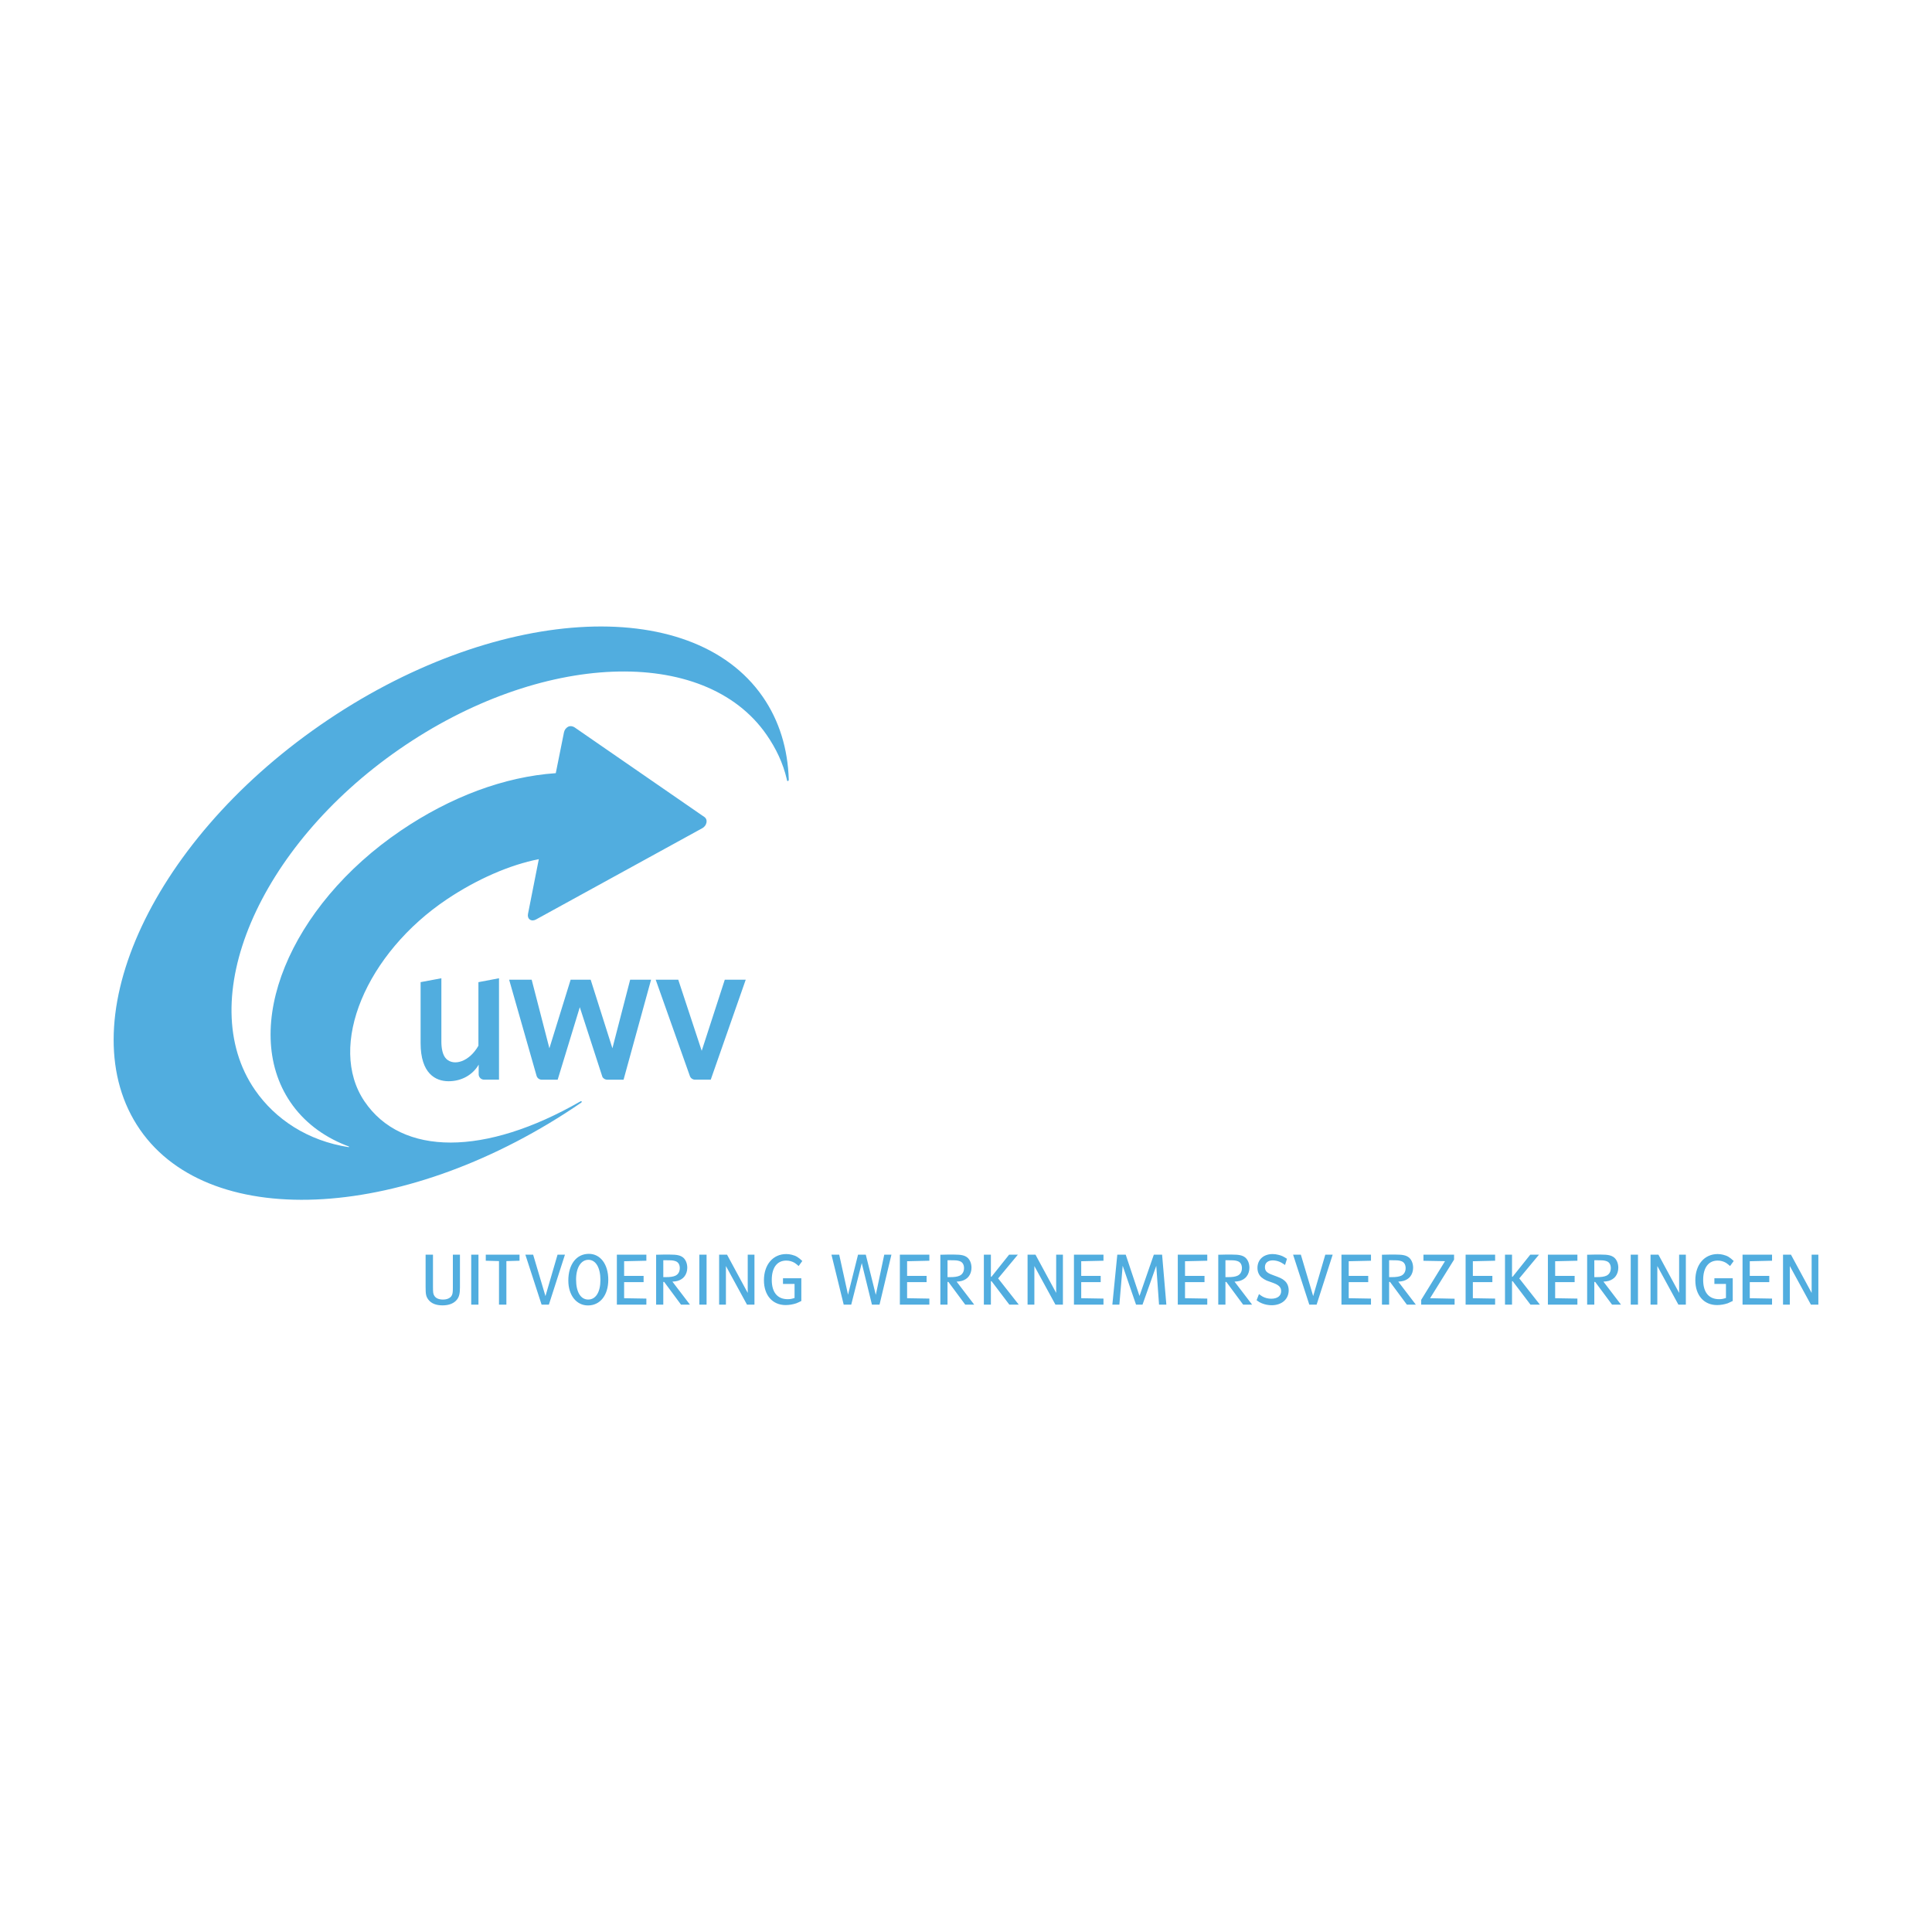
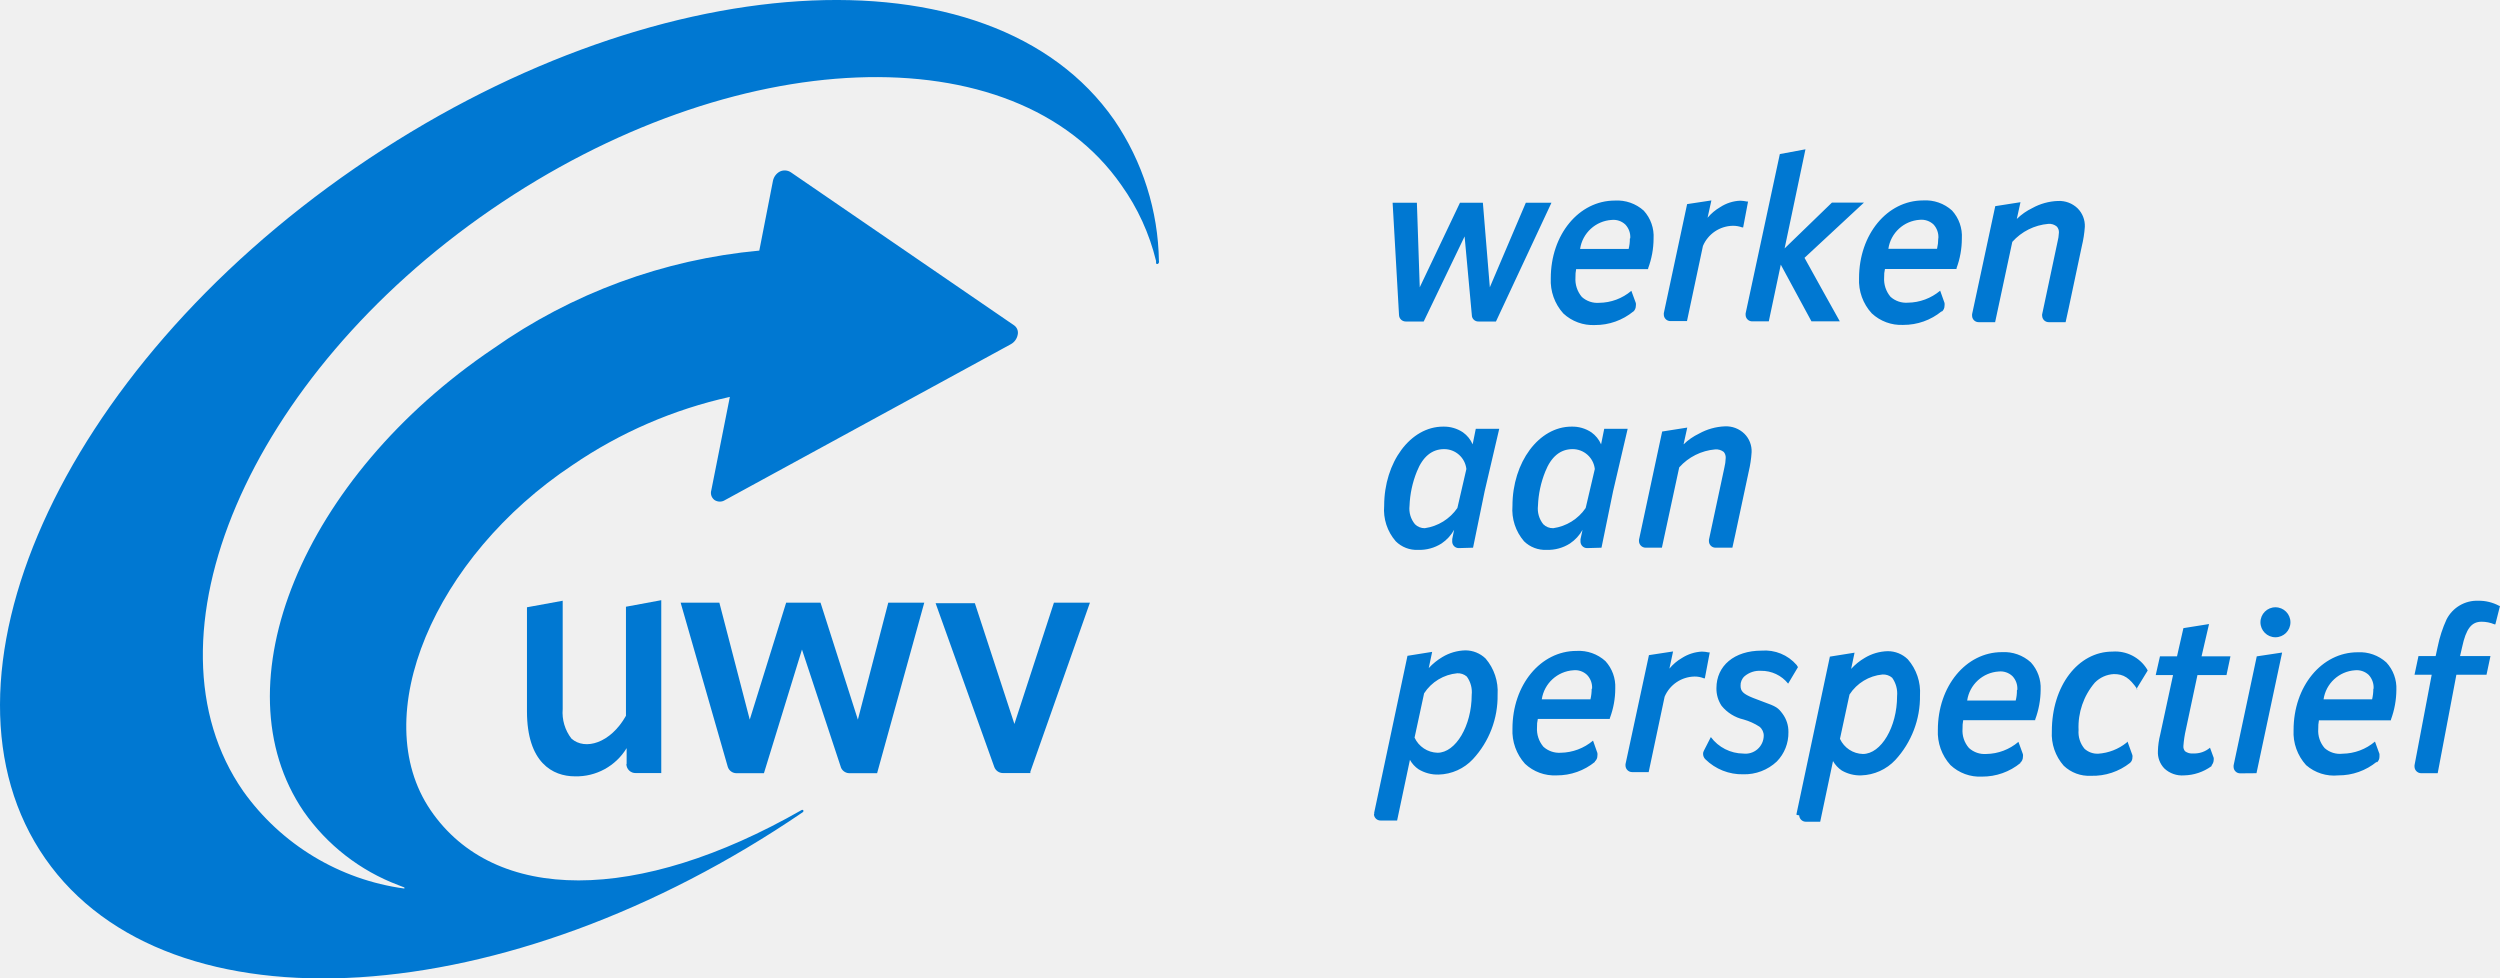
- <svg xmlns="http://www.w3.org/2000/svg" width="2500" height="2500" viewBox="0 0 192.756 192.756">
-   <g fill-rule="evenodd" clip-rule="evenodd">
-     <path fill="#fff" d="M0 0h192.756v192.756H0V0z" />
-     <path d="M78.696 77.776c-.096-3.051-.936-5.86-2.596-8.259-7.175-10.358-26.935-9.095-44.136 2.819-17.202 11.914-25.165 30.02-17.991 40.377 7.141 10.312 26.878 9.057 44.028-2.711.088-.09.025-.176-.083-.121-9.523 5.475-17.835 5.49-21.552.004-3.753-5.535.197-14.799 8.248-20.181 2.983-1.994 6.274-3.428 9.143-3.985l-1.078 5.458c-.049.225.014.451.186.569.178.122.419.106.627-.017l16.593-9.109a.83.83 0 0 0 .4-.548c.048-.236-.033-.44-.192-.549l-12.98-8.962c-.158-.104-.429-.166-.642-.049a.818.818 0 0 0-.403.555l-.818 4.072c-5.134.354-10.483 2.356-15.458 5.729-11.112 7.53-16.056 19.659-11.031 27.075 1.332 1.965 3.233 3.404 5.512 4.314.344.139.344.129.344.129l-.008.068c-4.105-.629-7.342-2.781-9.362-5.697-6.2-8.949.307-24.25 14.387-34 14.079-9.753 30.444-10.404 36.645-1.452.95 1.373 1.642 2.823 2.02 4.44.008.039.015.076.025.115.024.106.172.09.172-.084z" fill="#51addf" />
-     <path d="M47.758 107.178v-.959c-.597 1.025-1.706 1.656-3.003 1.656s-2.791-.764-2.791-3.805v-6.082l2.072-.387v6.332c0 .566.094 1.346.51 1.73.764.709 2.273.27 3.186-1.33V97.99l2.054-.389v10.117H48.3a.538.538 0 0 1-.542-.54zM70.01 104.84l2.302-7.094h2.089l-3.489 9.971h-.085l-1.482.002a.546.546 0 0 1-.519-.373l-3.406-9.6h2.25l2.34 7.094zM57.847 100.488l-2.208 7.234h-1.584a.541.541 0 0 1-.516-.369l-2.742-9.607h2.248l1.768 6.842 2.119-6.842h1.999l2.169 6.842 1.771-6.842h2.087l-2.745 9.977h-1.611c-.246 0-.455-.152-.51-.312l-2.245-6.923zM43.198 125.18v3.135c0 .648.015.783.142.977.149.238.455.365.849.365.396 0 .695-.127.851-.35.111-.172.142-.344.142-.791v-3.336h.707v3.256c0 .617-.075.93-.283 1.205-.29.389-.797.596-1.453.596-.654 0-1.133-.193-1.421-.58-.225-.305-.269-.521-.269-1.244v-3.232h.735v-.001zM47.014 125.18h.723v4.984h-.723v-4.984zM49.785 125.82l-1.319-.037v-.603h3.367v.603l-1.311.037v4.342h-.737v-4.342zM52.416 125.18h.776l1.228 4.132 1.206-4.132h.739l-1.603 4.982h-.728l-1.618-4.982zM58.75 125.096c1.154 0 1.938 1.043 1.938 2.586s-.812 2.562-2.027 2.562c-1.154 0-1.959-1.02-1.959-2.48-.001-1.618.81-2.668 2.048-2.668zm-.066 4.56c.759 0 1.22-.744 1.22-1.951 0-1.23-.461-2.014-1.198-2.014-.738 0-1.23.775-1.23 1.961-.001 1.252.454 2.004 1.208 2.004zM61.545 125.18h2.943v.603l-2.219.051v1.461h1.943v.625h-1.943v1.603l2.219.038v.601h-2.943v-4.982zM65.462 125.186l.693-.016h.685c.693 0 1.036.074 1.312.291.261.217.417.598.417 1.021 0 .334-.105.648-.284.873a1.093 1.093 0 0 1-.298.268c-.269.162-.446.215-.9.246l1.749 2.293h-.893l-1.677-2.264h-.09v2.264h-.714v-4.976zm.953 2.234c.455 0 .746-.043.962-.141.282-.125.446-.402.446-.76 0-.342-.148-.588-.409-.686a1.423 1.423 0 0 0-.365-.082c-.201-.016-.306-.016-.767-.016h-.105v1.684h.238v.001zM69.772 125.18h.723v4.984h-.723v-4.984zM71.748 125.18h.789l2.064 3.814v-3.814h.671v4.982h-.745l-2.102-3.85v3.85h-.677v-4.982zM78.117 127.531h1.832v2.268a6.508 6.508 0 0 1-.498.23 3.429 3.429 0 0 1-1.066.178c-1.312 0-2.167-.975-2.167-2.475 0-1.555.901-2.615 2.226-2.615.188 0 .367.025.544.068.433.111.643.232 1.058.625l-.365.502a3.635 3.635 0 0 0-.394-.314 1.64 1.64 0 0 0-.843-.23c-.916 0-1.445.707-1.445 1.928 0 1.238.566 1.924 1.587 1.924.247 0 .374-.023.687-.119v-1.402h-1.154v-.568h-.002zM82.955 125.18h.773l.879 3.994.999-3.994h.775l.998 4.008.842-4.008h.716l-1.186 4.982h-.758l-1.015-4.141-1.05 4.141h-.752l-1.221-4.982zM89.78 125.18h2.942v.603l-2.221.051v1.461h1.946v.625h-1.946v1.603l2.221.038v.601H89.78v-4.982zM93.819 125.186l.693-.016h.687c.691 0 1.034.074 1.31.291.262.217.417.598.417 1.021 0 .334-.104.648-.283.873a1.098 1.098 0 0 1-.299.268c-.268.162-.447.215-.901.246l1.752 2.293H96.3l-1.677-2.264h-.089v2.264h-.715v-4.976zm.954 2.234c.455 0 .745-.043.961-.141.282-.125.448-.402.448-.76 0-.342-.15-.588-.41-.686a1.414 1.414 0 0 0-.365-.082c-.201-.016-.306-.016-.768-.016h-.104v1.684h.238v.001zM98.16 125.18h.701v2.203h.059l1.758-2.203h.873l-1.967 2.367 2.057 2.615h-.94l-1.773-2.338h-.067v2.338h-.701v-4.982zM102.521 125.18h.79l2.064 3.814v-3.814h.672v4.982h-.746l-2.102-3.85v3.85h-.678v-4.982zM107.148 125.18h2.946v.603l-2.221.051v1.461h1.943v.625h-1.943v1.603l2.221.038v.601h-2.946v-4.982zM111.473 125.18h.841l1.374 4.119 1.429-4.119h.826l.424 4.982h-.73l-.276-3.873-1.371 3.873h-.648l-1.332-3.881-.33 3.881h-.7l.493-4.982zM117.508 125.18h2.941v.603l-2.219.051v1.461h1.944v.625h-1.944v1.603l2.219.038v.601h-2.941v-4.982zM121.547 125.186l.695-.016h.684c.693 0 1.037.074 1.312.291.26.217.416.598.416 1.021 0 .334-.104.648-.283.873-.074.102-.18.191-.297.268-.27.162-.449.215-.904.246l1.752 2.293h-.895l-1.674-2.264h-.09v2.264h-.717v-4.976h.001zm.953 2.234c.455 0 .746-.043.961-.141.285-.125.447-.402.447-.76 0-.342-.146-.588-.408-.686a1.414 1.414 0 0 0-.365-.082c-.201-.016-.305-.016-.768-.016h-.104v1.684h.237v.001zM125.607 129.111c.135.105.254.18.35.24.246.141.559.223.871.223.621 0 .992-.283.992-.752 0-.387-.217-.611-.797-.826-.336-.121-.545-.201-.641-.232a2.088 2.088 0 0 1-.521-.32c-.262-.225-.404-.559-.404-.945 0-.826.604-1.381 1.514-1.381.188 0 .381.025.574.076.312.074.477.148.857.395l-.193.619a4.445 4.445 0 0 0-.404-.254 1.834 1.834 0 0 0-.811-.207c-.492 0-.791.252-.791.662 0 .396.18.582.775.797.752.275.908.342 1.162.551.283.23.432.574.432.984 0 .879-.686 1.482-1.697 1.482-.344 0-.678-.068-.984-.193-.201-.082-.297-.143-.521-.305l.237-.614zM129.012 125.18h.775l1.229 4.132 1.209-4.132h.736l-1.602 4.982h-.73l-1.617-4.982zM133.838 125.18h2.945v.603l-2.221.051v1.461h1.946v.625h-1.946v1.603l2.221.038v.601h-2.945v-4.982zM137.879 125.186l.693-.016h.686c.691 0 1.035.074 1.311.291.262.217.418.598.418 1.021 0 .334-.105.648-.283.873a1.055 1.055 0 0 1-.299.268c-.268.162-.445.215-.9.246l1.752 2.293h-.895l-1.678-2.264h-.09v2.264h-.715v-4.976zm.955 2.234c.453 0 .744-.043.961-.141.281-.125.445-.402.445-.76 0-.342-.148-.588-.41-.686a1.398 1.398 0 0 0-.363-.082c-.201-.016-.307-.016-.77-.016h-.104v1.684h.241v.001zM141.793 129.686l2.377-3.86-2.152-.037v-.609h3.054v.492l-2.392 3.851 2.445.051v.588h-3.332v-.476zM146.225 125.18h2.943v.603l-2.221.051v1.461h1.946v.625h-1.946v1.603l2.221.038v.601h-2.943v-4.982zM150.154 125.18h.701v2.203h.059l1.76-2.203h.871l-1.967 2.367 2.057 2.615h-.94l-1.773-2.338h-.067v2.338h-.701v-4.982zM154.434 125.18h2.943v.603l-2.219.051v1.461h1.944v.625h-1.944v1.603l2.219.038v.601h-2.943v-4.982zM158.35 125.186l.693-.016h.686c.693 0 1.035.074 1.311.291.262.217.418.598.418 1.021 0 .334-.105.648-.283.873-.074.102-.18.191-.299.268-.268.162-.447.215-.9.246l1.75 2.293h-.893l-1.68-2.264h-.088v2.264h-.715v-4.976zm.953 2.234c.455 0 .746-.043.963-.141.283-.125.445-.402.445-.76 0-.342-.148-.588-.408-.686a1.429 1.429 0 0 0-.367-.082c-.199-.016-.305-.016-.766-.016h-.105v1.684h.238v.001zM162.697 125.18h.725v4.984h-.725v-4.984zM164.674 125.18h.789l2.064 3.814v-3.814h.67v4.982h-.744l-2.101-3.85v3.85h-.678v-4.982zM171.043 127.531h1.832v2.268a6.693 6.693 0 0 1-.498.23 3.429 3.429 0 0 1-1.066.178c-1.312 0-2.168-.975-2.168-2.475 0-1.555.9-2.615 2.229-2.615.184 0 .363.025.543.068.432.111.641.232 1.059.625l-.367.502a3.542 3.542 0 0 0-.393-.314 1.65 1.65 0 0 0-.842-.23c-.916 0-1.447.707-1.447 1.928 0 1.238.566 1.924 1.588 1.924.246 0 .373-.023.686-.119v-1.402h-1.154v-.568h-.002zM173.854 125.18h2.943v.603l-2.221.051v1.461h1.945v.625h-1.945v1.603l2.221.038v.601h-2.943v-4.982zM177.893 125.18h.793l2.062 3.814v-3.814h.67v4.982h-.744l-2.102-3.85v3.85h-.679v-4.982z" fill="#51addf" />
+ <svg xmlns="http://www.w3.org/2000/svg" viewBox="0 0 183.36 71.73">
+   <defs>
+     <style>.cls-1{fill:#0078d2;}</style>
+   </defs>
+   <g id="payoff">
+     <path class="cls-1" d="M326.29,340.84s1.25-6.6,1.37-7.22h2.21l.29-1.37h-2.23l.15-.65c.29-1.36.69-1.87,1.43-1.87a2.39,2.39,0,0,1,.94.19l.07,0,.34-1.35-.05,0a3.14,3.14,0,0,0-1.54-.38,2.51,2.51,0,0,0-2.33,1.37,9.11,9.11,0,0,0-.65,2l-.15.69h-1.26l-.29,1.37h1.26l-1.26,6.64v.09a.49.49,0,0,0,.49.49Zm-4.47-.78a.54.54,0,0,0,.2-.44,1.25,1.25,0,0,0,0-.19l-.33-.91a3.74,3.74,0,0,1-2.37.89A1.69,1.69,0,0,1,318,339a1.93,1.93,0,0,1-.47-1.42,2.81,2.81,0,0,1,.05-.62h5.28l0-.05a6.39,6.39,0,0,0,.4-2.19,2.77,2.77,0,0,0-.73-2,2.89,2.89,0,0,0-2.11-.75c-2.64,0-4.7,2.5-4.7,5.7a3.55,3.55,0,0,0,.92,2.58A3.12,3.12,0,0,0,319,341a4.4,4.4,0,0,0,2.82-1m-.25-5.34a3.35,3.35,0,0,1-.09.76h-3.56a2.5,2.5,0,0,1,2.31-2.13,1.28,1.28,0,0,1,1,.34,1.37,1.37,0,0,1,.36,1m-7.2-3.76a1.1,1.1,0,1,0,0-2.2,1.1,1.1,0,0,0,0,2.2M313,340.84l1.88-8.85-1.86.28-1.7,8v.11a.48.48,0,0,0,.47.47Zm-3.31-.56a.61.61,0,0,0,.17-.4.53.53,0,0,0,0-.17l-.27-.74a1.76,1.76,0,0,1-1.23.42.85.85,0,0,1-.6-.16.53.53,0,0,1-.12-.4,7.89,7.89,0,0,1,.18-1.19l.85-4h2.13l.29-1.37h-2.12l.55-2.37-1.88.3-.47,2.07h-1.25l-.31,1.37h1.27l-.94,4.36a5.45,5.45,0,0,0-.17,1.21,1.7,1.7,0,0,0,.47,1.28,1.9,1.9,0,0,0,1.45.51,3.55,3.55,0,0,0,2-.67l.05-.05m-5.55-5.61.83-1.36-.05-.1a2.74,2.74,0,0,0-2.53-1.29c-2.53,0-4.45,2.52-4.45,5.84a3.51,3.51,0,0,0,.87,2.53,2.69,2.69,0,0,0,2,.74,4.41,4.41,0,0,0,2.87-.95.51.51,0,0,0,.17-.4.42.42,0,0,0,0-.16l-.36-1-.07.08a3.72,3.72,0,0,1-2.08.81,1.41,1.41,0,0,1-1-.36,1.9,1.9,0,0,1-.44-1.38,5,5,0,0,1,1.19-3.47,2.1,2.1,0,0,1,1.4-.63c.72,0,1.14.27,1.73,1.12m-8.6,5.39a.57.57,0,0,0,.2-.44.65.65,0,0,0,0-.19l-.33-.91a3.71,3.71,0,0,1-2.36.89,1.7,1.7,0,0,1-1.27-.44,1.93,1.93,0,0,1-.47-1.42,2.81,2.81,0,0,1,.05-.62h5.28l0-.05a6.39,6.39,0,0,0,.4-2.19,2.77,2.77,0,0,0-.72-2,2.91,2.91,0,0,0-2.12-.75c-2.64,0-4.7,2.5-4.7,5.7a3.59,3.59,0,0,0,.92,2.58,3.14,3.14,0,0,0,2.32.85,4.4,4.4,0,0,0,2.82-1m-.26-5.34a2.86,2.86,0,0,1-.09.76h-3.56a2.5,2.5,0,0,1,2.32-2.13,1.27,1.27,0,0,1,1,.34,1.33,1.33,0,0,1,.36,1m-9.18-.88a2,2,0,0,1,.36,1.35c0,2.26-1.17,4.24-2.51,4.24a1.91,1.91,0,0,1-1.68-1.11l.7-3.25a3.24,3.24,0,0,1,2.42-1.47,1,1,0,0,1,.71.24m-6.82,10.09a.49.49,0,0,0,.49.47H281l.94-4.45a2.06,2.06,0,0,0,.64.69A2.66,2.66,0,0,0,284,341a3.58,3.58,0,0,0,2.51-1.13,6.84,6.84,0,0,0,1.81-4.74,3.66,3.66,0,0,0-.89-2.64,2.09,2.09,0,0,0-1.48-.6,3.43,3.43,0,0,0-1.68.49,4.2,4.2,0,0,0-1,.81l.25-1.19-1.81.29-2.44,11.5a.22.22,0,0,0,0,.11m0-11a3.07,3.07,0,0,0-2.57-1.05c-2,0-3.31,1.11-3.31,2.75a2.26,2.26,0,0,0,.38,1.3,2.93,2.93,0,0,0,1.61,1,4.23,4.23,0,0,1,1.17.53.84.84,0,0,1,.31.67,1.34,1.34,0,0,1-1.5,1.3,3,3,0,0,1-2.38-1.21l-.51,1a.44.44,0,0,0-.06.23.56.56,0,0,0,.17.4,3.84,3.84,0,0,0,2.78,1.1,3.46,3.46,0,0,0,2.46-.94,3,3,0,0,0,.85-2.15,2.2,2.2,0,0,0-.43-1.35c-.33-.44-.44-.53-1.45-.89l-.71-.27c-.72-.29-.92-.49-.92-.89a.89.89,0,0,1,.29-.7,1.7,1.7,0,0,1,1.2-.4,2.51,2.51,0,0,1,2,.94l.72-1.21Zm-9.68,2.33a2.43,2.43,0,0,1,2.19-1.48,1.76,1.76,0,0,1,.69.13l.07,0,.36-1.9-.09,0a2.33,2.33,0,0,0-.49-.06,3,3,0,0,0-1.46.47,3.36,3.36,0,0,0-.92.78l.27-1.26-1.77.27-1.72,8v.09a.49.49,0,0,0,.49.49h1.21Zm-5.13,4.76a.54.54,0,0,0,.2-.44.65.65,0,0,0,0-.19l-.32-.91a3.76,3.76,0,0,1-2.37.89,1.72,1.72,0,0,1-1.27-.44,2,2,0,0,1-.47-1.42,2.36,2.36,0,0,1,.06-.62h5.28v-.05a6.17,6.17,0,0,0,.4-2.19,2.77,2.77,0,0,0-.72-2,2.9,2.9,0,0,0-2.12-.75c-2.64,0-4.7,2.5-4.7,5.7a3.59,3.59,0,0,0,.92,2.58,3.16,3.16,0,0,0,2.32.85,4.4,4.4,0,0,0,2.82-1m-.25-5.34a3.35,3.35,0,0,1-.09.76h-3.57a2.51,2.51,0,0,1,2.32-2.13,1.26,1.26,0,0,1,1,.34,1.33,1.33,0,0,1,.37,1m-9.19-.88a1.93,1.93,0,0,1,.36,1.35c0,2.26-1.17,4.24-2.51,4.24a1.91,1.91,0,0,1-1.68-1.11l.7-3.25a3.26,3.26,0,0,1,2.43-1.47,1,1,0,0,1,.7.24m-6.81,10.09a.48.48,0,0,0,.48.47h1.22l.94-4.45a2,2,0,0,0,.63.69,2.68,2.68,0,0,0,1.48.39,3.56,3.56,0,0,0,2.51-1.13,6.79,6.79,0,0,0,1.81-4.74,3.7,3.7,0,0,0-.88-2.64,2.13,2.13,0,0,0-1.49-.6,3.43,3.43,0,0,0-1.68.49,4.4,4.4,0,0,0-1,.81l.25-1.19-1.81.29-2.44,11.5a.41.41,0,0,0,0,.11" transform="translate(-147.5 -284.13)" />
+     <path class="cls-1" d="M274.56,324.3s.18-.78,1.2-5.59a8.3,8.3,0,0,0,.21-1.41,1.8,1.8,0,0,0-.52-1.35,1.92,1.92,0,0,0-1.45-.55,4.25,4.25,0,0,0-1.88.53,4.34,4.34,0,0,0-1.14.79l.27-1.23-1.84.29-1.7,7.94v.11a.49.49,0,0,0,.49.47h1.19l1.27-5.89a4,4,0,0,1,2.64-1.32.91.91,0,0,1,.63.19.64.64,0,0,1,.14.44,3.36,3.36,0,0,1-.1.72s-.8,3.76-1.13,5.28a.41.41,0,0,0,0,.11.48.48,0,0,0,.48.47Zm-9.6,0,.85-4.14,1.07-4.58h-1.72l-.23,1.14a2.1,2.1,0,0,0-.71-.88,2.5,2.5,0,0,0-1.46-.42c-2.39,0-4.33,2.61-4.33,5.81a3.55,3.55,0,0,0,.85,2.6,2.21,2.21,0,0,0,1.65.63,3,3,0,0,0,1.72-.47,2.9,2.9,0,0,0,.92-1l-.15.69a.49.49,0,0,1,0,.11v.05a.48.48,0,0,0,.49.49Zm-1.16-2.91a3.47,3.47,0,0,1-2.38,1.48,1,1,0,0,1-.73-.29,1.83,1.83,0,0,1-.39-1.35,7.43,7.43,0,0,1,.54-2.52c.43-1.08,1.1-1.64,2-1.64a1.64,1.64,0,0,1,1.63,1.46Zm-8.26,2.91.85-4.14,1.07-4.58h-1.72l-.23,1.14a2.1,2.1,0,0,0-.71-.88,2.5,2.5,0,0,0-1.46-.42c-2.39,0-4.32,2.61-4.32,5.81a3.51,3.51,0,0,0,.85,2.6,2.17,2.17,0,0,0,1.64.63,3,3,0,0,0,1.72-.47,2.9,2.9,0,0,0,.92-1l-.14.69a.26.26,0,0,1,0,.11v.05a.48.48,0,0,0,.49.49Zm-1.15-2.91a3.51,3.51,0,0,1-2.39,1.48,1,1,0,0,1-.72-.29,1.79,1.79,0,0,1-.4-1.35,7.43,7.43,0,0,1,.54-2.52c.43-1.08,1.1-1.64,2-1.64a1.64,1.64,0,0,1,1.63,1.46Z" transform="translate(-147.5 -284.13)" />
+     <path class="cls-1" d="M299,307.76s.18-.77,1.19-5.58a8.52,8.52,0,0,0,.22-1.41,1.81,1.81,0,0,0-.53-1.36,1.93,1.93,0,0,0-1.44-.54,4.15,4.15,0,0,0-1.88.52,4.22,4.22,0,0,0-1.14.8l.27-1.23-1.85.29-1.7,7.93v.11a.48.48,0,0,0,.49.47h1.2l1.26-5.89a4,4,0,0,1,2.64-1.32.85.85,0,0,1,.63.2.62.62,0,0,1,.15.43,3.41,3.41,0,0,1-.11.72l-1.12,5.28a.23.23,0,0,0,0,.11.48.48,0,0,0,.49.47Zm-9.08-.77a.56.56,0,0,0,.2-.44.71.71,0,0,0,0-.2l-.32-.9a3.75,3.75,0,0,1-2.37.88,1.71,1.71,0,0,1-1.27-.43,2,2,0,0,1-.47-1.43,2.32,2.32,0,0,1,.06-.61H291l0-.06a6.29,6.29,0,0,0,.39-2.18,2.79,2.79,0,0,0-.72-2.05,2.89,2.89,0,0,0-2.12-.74c-2.64,0-4.7,2.5-4.7,5.7a3.55,3.55,0,0,0,.93,2.58,3.16,3.16,0,0,0,2.31.85,4.4,4.4,0,0,0,2.82-1m-.25-5.34a3.42,3.42,0,0,1-.09.76H286a2.49,2.49,0,0,1,2.31-2.13,1.3,1.3,0,0,1,1,.34,1.37,1.37,0,0,1,.36,1m-14.14,5.64a.48.48,0,0,0,.47.47h1.23l.88-4.16,2.25,4.16h2.08s-2.39-4.28-2.59-4.66l4.36-4.05h-2.35l-3.47,3.36,1.53-7.27-1.88.35-2.51,11.69Zm-3.13-5.06a2.43,2.43,0,0,1,2.19-1.48,1.92,1.92,0,0,1,.69.12l.07,0,.36-1.9h-.09a2.49,2.49,0,0,0-.49-.06,2.9,2.9,0,0,0-1.46.47,3.55,3.55,0,0,0-.93.78l.28-1.27-1.78.27-1.71,8v.09a.48.48,0,0,0,.48.49h1.22ZM267.28,307a.59.59,0,0,0,.2-.44.71.71,0,0,0,0-.2l-.33-.9a3.7,3.7,0,0,1-2.36.88,1.7,1.7,0,0,1-1.27-.43,2,2,0,0,1-.47-1.43,2.77,2.77,0,0,1,.05-.61h5.28l0-.06a6.29,6.29,0,0,0,.4-2.18,2.79,2.79,0,0,0-.72-2.05,2.91,2.91,0,0,0-2.12-.74c-2.64,0-4.7,2.5-4.7,5.7a3.59,3.59,0,0,0,.92,2.58,3.18,3.18,0,0,0,2.32.85,4.4,4.4,0,0,0,2.82-1m-.26-5.34a2.91,2.91,0,0,1-.09.76h-3.56a2.5,2.5,0,0,1,2.32-2.13,1.27,1.27,0,0,1,1,.34,1.33,1.33,0,0,1,.36,1m-11.62,5.64a.47.47,0,0,0,.49.47h1.28l4.07-8.71h-1.88l-2.64,6.2-.51-6.2h-1.68l-2.95,6.2-.21-6.2h-1.78l.47,8.24a.49.49,0,0,0,.49.47h1.32l3-6.24Z" transform="translate(-147.5 -284.13)" />
+   </g>
+   <g id="logo">
+     <path class="cls-1" d="M232.5,303.29a18.83,18.83,0,0,0-3.28-10.36c-9.05-13-34-11.41-55.69,3.53s-31.76,37.65-22.71,50.64,33.92,11.36,55.56-3.4c.12-.11,0-.22-.1-.15-12,6.86-22.51,6.88-27.2,0s.25-18.56,10.41-25.31a33.25,33.25,0,0,1,11.54-5l-1.36,6.85a.65.65,0,0,0,.23.71.71.71,0,0,0,.79,0l20.94-11.42a1,1,0,0,0,.51-.69.66.66,0,0,0-.25-.69l-16.38-11.23a.82.82,0,0,0-.81-.06,1,1,0,0,0-.51.69l-1,5.11a40.28,40.28,0,0,0-19.5,7.18c-14,9.44-20.26,24.65-13.92,33.95a14.85,14.85,0,0,0,6.95,5.41l.44.17v.08a17.38,17.38,0,0,1-11.82-7.14c-7.82-11.23.39-30.41,18.16-42.64s38.42-13.05,46.24-1.82a16.11,16.11,0,0,1,2.55,5.57l0,.14c0,.14.22.11.22-.1" transform="translate(-147.5 -284.13)" />
+     <path class="cls-1" d="M193.46,340.16V339a4.3,4.3,0,0,1-3.79,2.07c-1.63,0-3.52-1-3.52-4.77v-7.63l2.62-.48v7.94a3.13,3.13,0,0,0,.64,2.17c1,.89,2.87.34,4-1.67v-8l2.59-.48v12.68h-1.87a.67.67,0,0,1-.69-.67" transform="translate(-147.5 -284.13)" />
+     <path class="cls-1" d="M221.9,337.23l2.9-8.9h2.64l-4.37,12.4,0,.1h-2a.68.68,0,0,1-.65-.46l-4.3-12H219Z" transform="translate(-147.5 -284.13)" />
+     <path class="cls-1" d="M206.32,331.77l-2.79,9.07h-2a.67.67,0,0,1-.65-.46l-3.46-12.05h2.84l2.23,8.58,2.67-8.58h2.52l2.74,8.58,2.23-8.58h2.64l-3.46,12.51h-2a.68.68,0,0,1-.64-.39Z" transform="translate(-147.5 -284.13)" />
  </g>
</svg>
